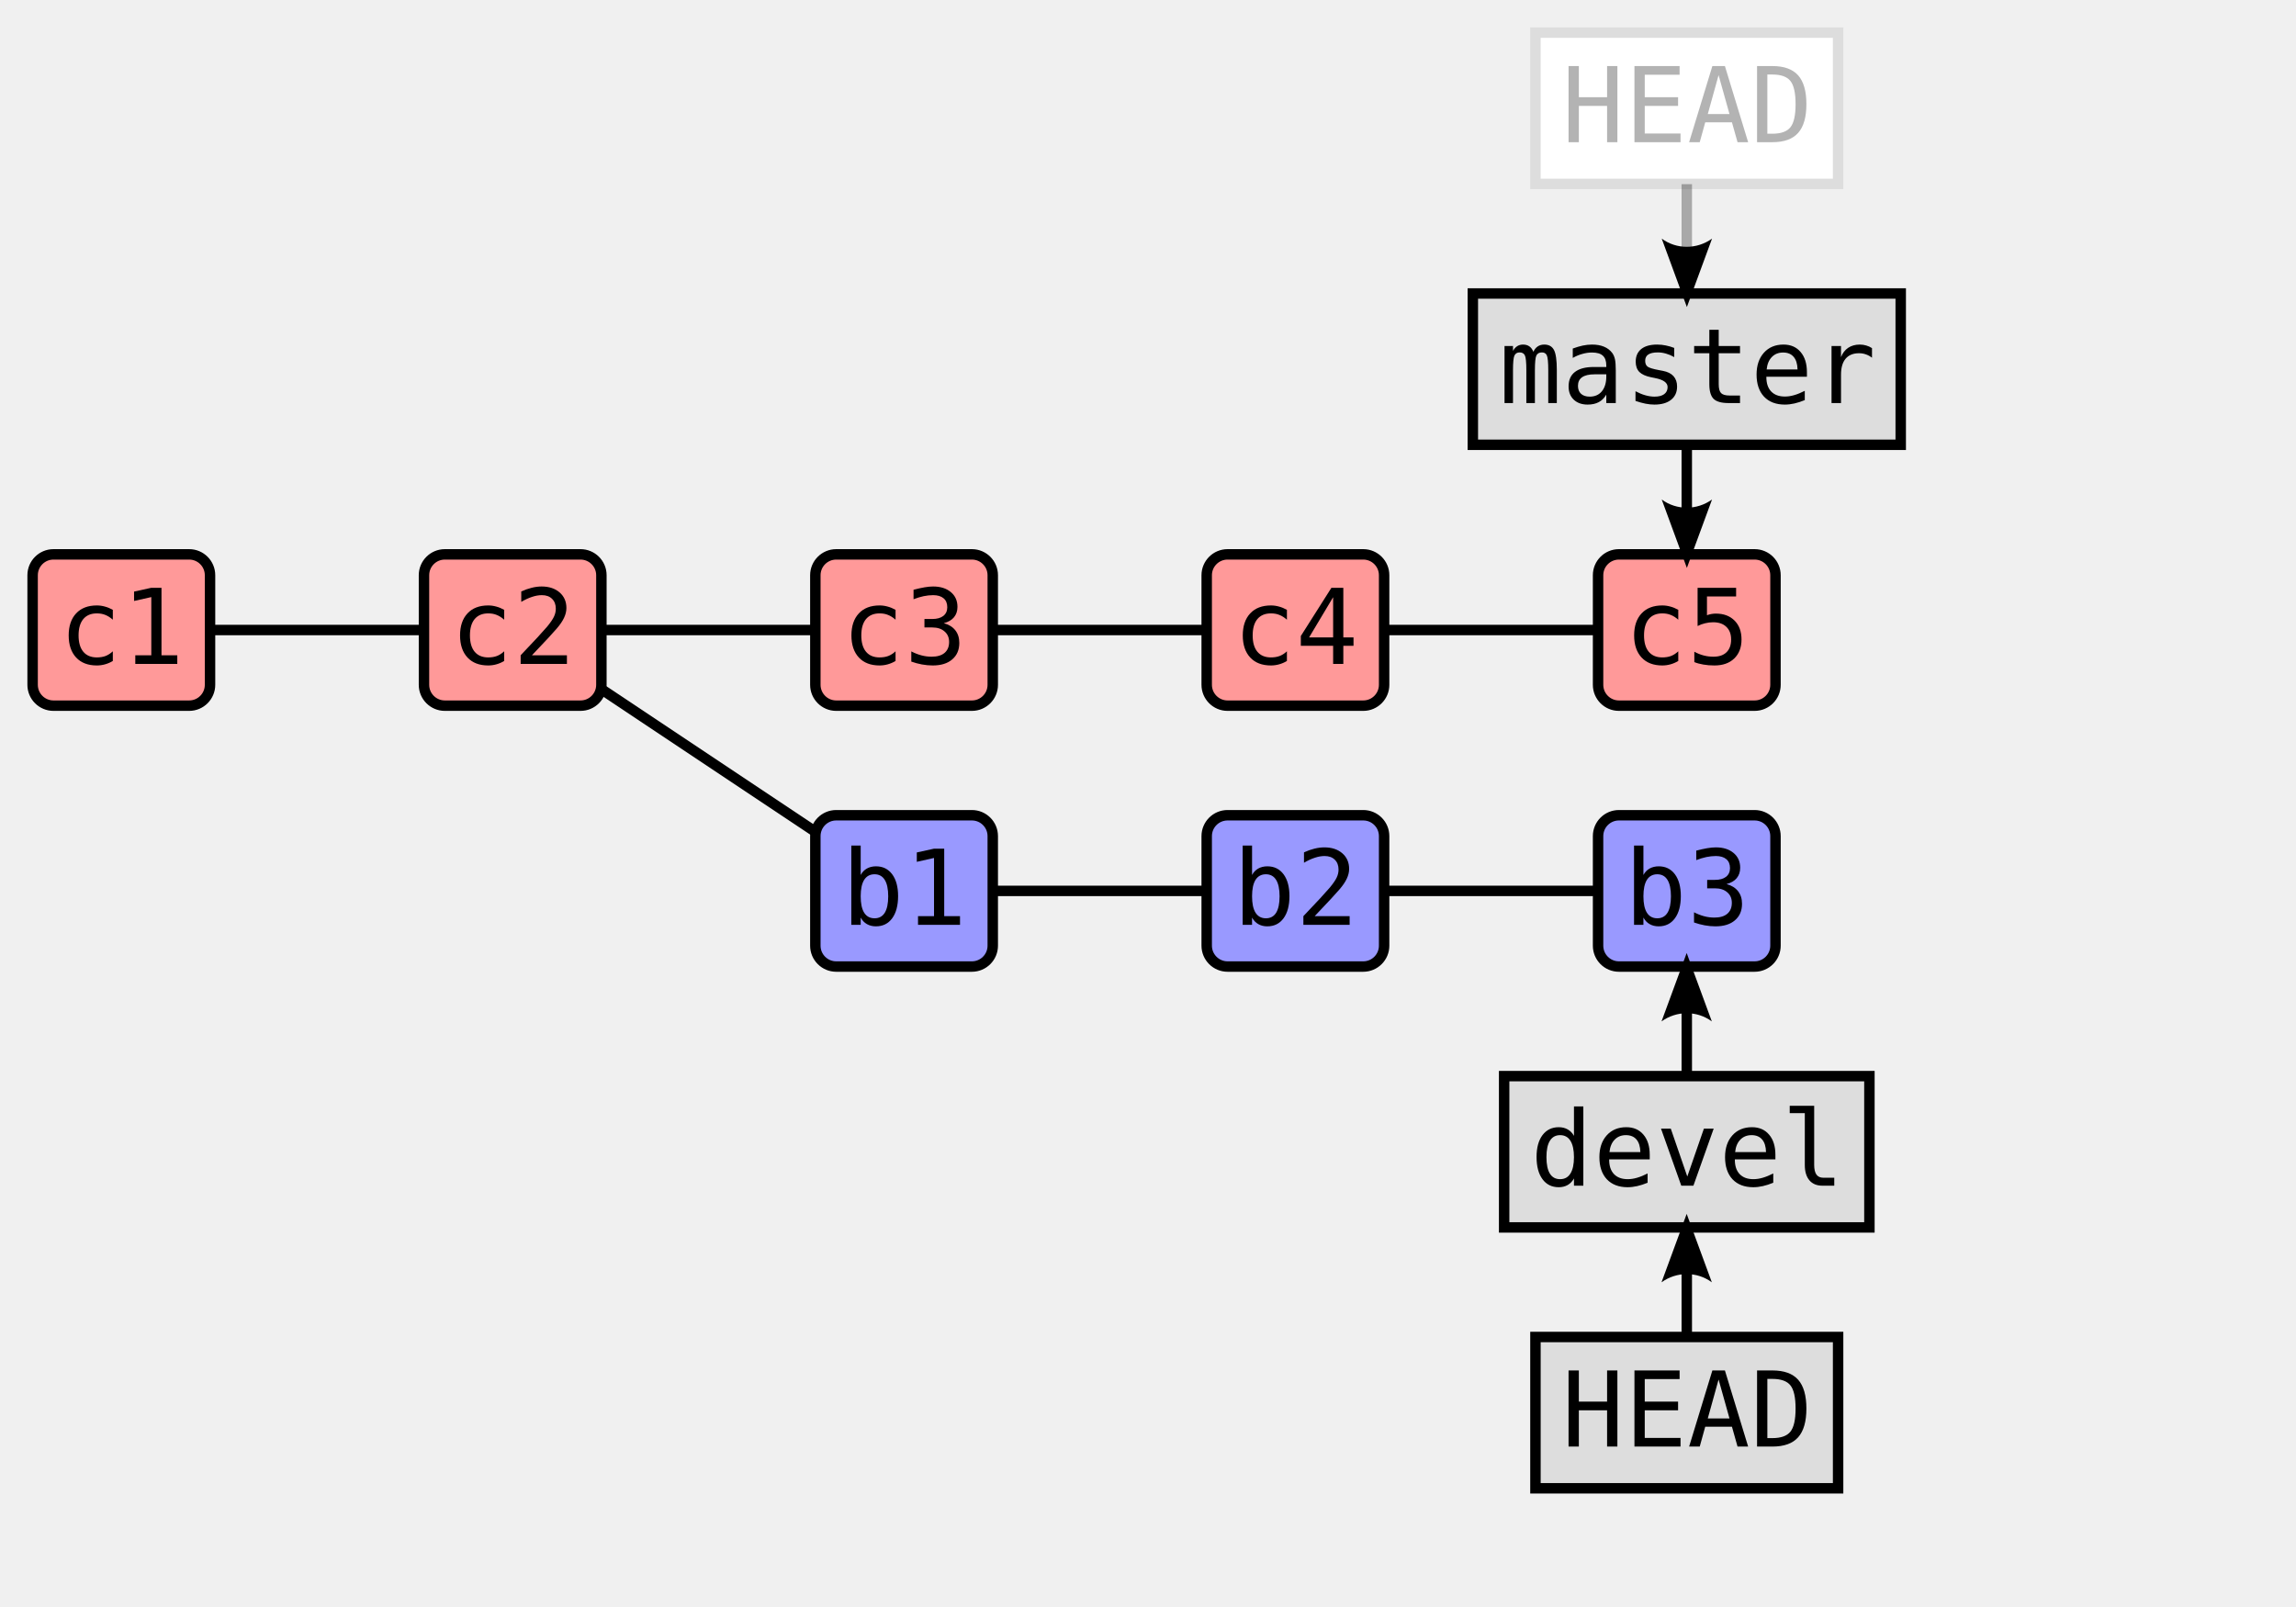
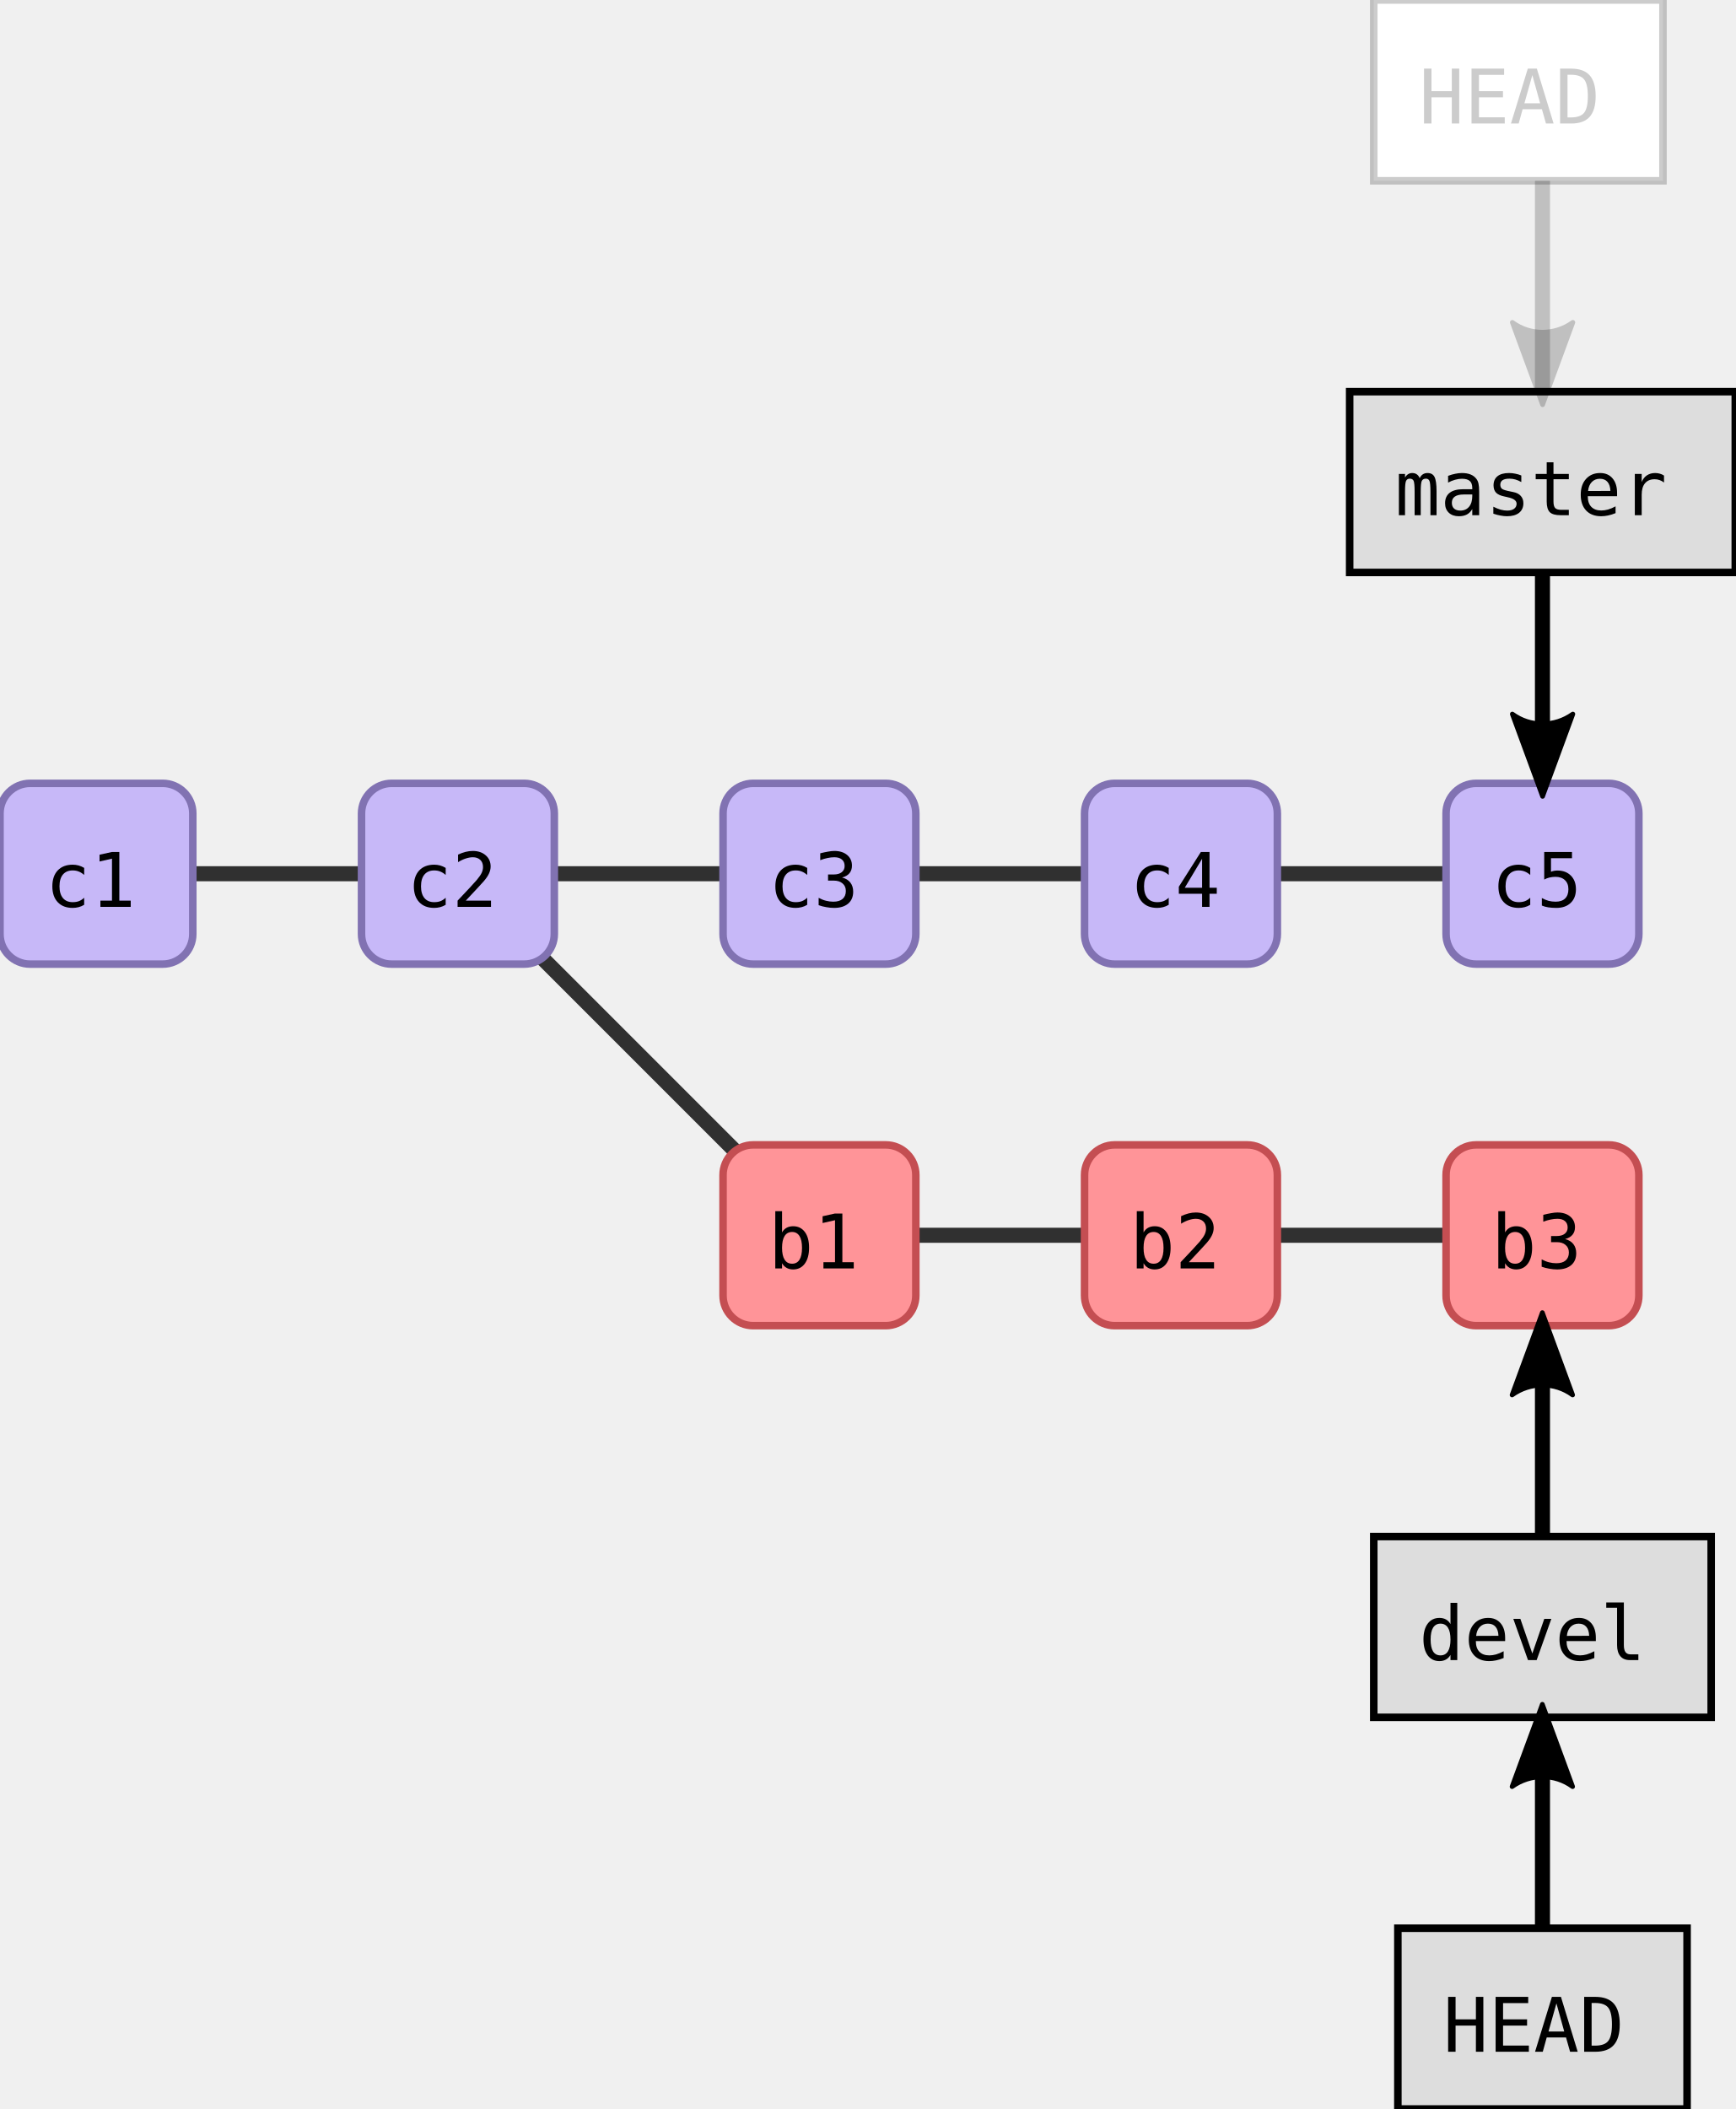
- <svg xmlns="http://www.w3.org/2000/svg" width="352" height="246.4" id="svg2" version="1.1">
+ <svg xmlns="http://www.w3.org/2000/svg" width="288.0" height="350.0" id="svg2" version="1.1">
  <defs id="defs4">
-     <marker orient="auto" refY="0.0" refX="0.0" id="Arrow2Mend" style="overflow:visible;">
-       <path id="path3786" style="fill-rule:evenodd;stroke-width:0.625;stroke-linejoin:round;" d="M 8.719,4.034 L -2.207,0.016 L 8.719,-4.002 C 6.973,-1.63 6.983,1.616 8.719,4.034 z " transform="scale(0.6) rotate(180) translate(0,0)" />
+     <marker orient="auto" refY="0.0" refX="0.0" id="fullmarker" style="overflow:visible;">
+       <path style="opacity:1.0;fill:#000000;stroke:#000000;fill-rule:evenodd;stroke-width:0.625;stroke-linejoin:round;" d="M 8.719,4.034 L -2.207,0.016 L 8.719,-4.002 C 6.973,-1.63 6.983,1.616 8.719,4.034 z " transform="scale(0.5) rotate(180) translate(0,0)" />
+     </marker>
+     <marker orient="auto" refY="0.0" refX="0.0" id="ghostmarker" style="overflow:visible;">
+       <path style="opacity:0.2;fill:#000000;stroke:#000000;fill-rule:evenodd;stroke-width:0.625;stroke-linejoin:round;" d="M 8.719,4.034 L -2.207,0.016 L 8.719,-4.002 C 6.973,-1.63 6.983,1.616 8.719,4.034 z " transform="scale(0.5) rotate(180) translate(0,0)" />
    </marker>
  </defs>
-   <g id="layer1">
-     <rect style="fill:#ff9999;stroke:#000000;stroke-width:1.6;stroke-miterlimit:4;stroke-dasharray:none" id="rect2989" width="27.2" height="23.2" x="5" y="85" ry="3.2" />
-     <text xml:space="preserve" style="font-size:16px;font-style:normal;font-weight:normal;line-height:125%;letter-spacing:0px;word-spacing:0px;fill:#000000;fill-opacity:1;stroke:none;font-family:DejaVu Sans Mono" x="9" y="101.8" id="text2985">
-       <tspan id="tspan2987" x="9" y="101.8">c1</tspan>
-     </text>
-   </g>
-   <g id="layer1">
-     <rect style="fill:#ff9999;stroke:#000000;stroke-width:1.6;stroke-miterlimit:4;stroke-dasharray:none" id="rect2989" width="27.2" height="23.2" x="65" y="85" ry="3.2" />
-     <text xml:space="preserve" style="font-size:16px;font-style:normal;font-weight:normal;line-height:125%;letter-spacing:0px;word-spacing:0px;fill:#000000;fill-opacity:1;stroke:none;font-family:DejaVu Sans Mono" x="69" y="101.8" id="text2985">
-       <tspan id="tspan2987" x="69" y="101.8">c2</tspan>
-     </text>
-   </g>
-   <line x1="64.98" y1="96.6" x2="32.22" y2="96.6" style="stroke:#000000; stroke-width:1.6; stroke-opacity:1.0" />
-   <g id="layer1">
-     <rect style="fill:#9999ff;stroke:#000000;stroke-width:1.6;stroke-miterlimit:4;stroke-dasharray:none" id="rect2989" width="27.2" height="23.2" x="125" y="125" ry="3.2" />
-     <text xml:space="preserve" style="font-size:16px;font-style:normal;font-weight:normal;line-height:125%;letter-spacing:0px;word-spacing:0px;fill:#000000;fill-opacity:1;stroke:none;font-family:DejaVu Sans Mono" x="129" y="141.8" id="text2985">
-       <tspan id="tspan2987" x="129" y="141.8">b1</tspan>
-     </text>
-   </g>
-   <line x1="124.98" y1="127.52" x2="92.22" y2="105.68" style="stroke:#000000; stroke-width:1.6; stroke-opacity:1.0" />
-   <g id="layer1">
-     <rect style="fill:#ff9999;stroke:#000000;stroke-width:1.6;stroke-miterlimit:4;stroke-dasharray:none" id="rect2989" width="27.2" height="23.2" x="125" y="85" ry="3.2" />
-     <text xml:space="preserve" style="font-size:16px;font-style:normal;font-weight:normal;line-height:125%;letter-spacing:0px;word-spacing:0px;fill:#000000;fill-opacity:1;stroke:none;font-family:DejaVu Sans Mono" x="129" y="101.8" id="text2985">
-       <tspan id="tspan2987" x="129" y="101.8">c3</tspan>
-     </text>
-   </g>
-   <line x1="124.98" y1="96.6" x2="92.22" y2="96.6" style="stroke:#000000; stroke-width:1.6; stroke-opacity:1.0" />
-   <g id="layer1">
-     <rect style="fill:#9999ff;stroke:#000000;stroke-width:1.6;stroke-miterlimit:4;stroke-dasharray:none" id="rect2989" width="27.2" height="23.2" x="185" y="125" ry="3.2" />
-     <text xml:space="preserve" style="font-size:16px;font-style:normal;font-weight:normal;line-height:125%;letter-spacing:0px;word-spacing:0px;fill:#000000;fill-opacity:1;stroke:none;font-family:DejaVu Sans Mono" x="189" y="141.8" id="text2985">
-       <tspan id="tspan2987" x="189" y="141.8">b2</tspan>
-     </text>
-   </g>
-   <line x1="184.98" y1="136.6" x2="152.22" y2="136.6" style="stroke:#000000; stroke-width:1.6; stroke-opacity:1.0" />
-   <g id="layer1">
-     <rect style="fill:#ff9999;stroke:#000000;stroke-width:1.6;stroke-miterlimit:4;stroke-dasharray:none" id="rect2989" width="27.2" height="23.2" x="185" y="85" ry="3.2" />
-     <text xml:space="preserve" style="font-size:16px;font-style:normal;font-weight:normal;line-height:125%;letter-spacing:0px;word-spacing:0px;fill:#000000;fill-opacity:1;stroke:none;font-family:DejaVu Sans Mono" x="189" y="101.8" id="text2985">
-       <tspan id="tspan2987" x="189" y="101.8">c4</tspan>
-     </text>
-   </g>
-   <line x1="184.98" y1="96.6" x2="152.22" y2="96.6" style="stroke:#000000; stroke-width:1.6; stroke-opacity:1.0" />
-   <g id="layer1">
-     <rect style="fill:#9999ff;stroke:#000000;stroke-width:1.6;stroke-miterlimit:4;stroke-dasharray:none" id="rect2989" width="27.2" height="23.2" x="245" y="125" ry="3.2" />
-     <text xml:space="preserve" style="font-size:16px;font-style:normal;font-weight:normal;line-height:125%;letter-spacing:0px;word-spacing:0px;fill:#000000;fill-opacity:1;stroke:none;font-family:DejaVu Sans Mono" x="249" y="141.8" id="text2985">
-       <tspan id="tspan2987" x="249" y="141.8">b3</tspan>
-     </text>
-   </g>
-   <line x1="244.98" y1="136.6" x2="212.22" y2="136.6" style="stroke:#000000; stroke-width:1.6; stroke-opacity:1.0" />
-   <g id="layer1">
-     <rect style="fill:#dddddd;stroke:#000000;stroke-width:1.6;stroke-miterlimit:4;stroke-dasharray:none" id="rect2989" width="56" height="23.2" x="230.6" y="165" ry="0" />
-     <text xml:space="preserve" style="font-size:16px;font-style:normal;font-weight:normal;line-height:125%;letter-spacing:0px;word-spacing:0px;fill:#000000;fill-opacity:1;stroke:none;font-family:DejaVu Sans Mono" x="234.6" y="181.8" id="text2985">
-       <tspan id="tspan2987" x="234.6" y="181.8">devel</tspan>
-     </text>
-   </g>
-   <g id="layer1">
-     <path style="fill:none;stroke:#000000;stroke-width:1.6;stroke-linecap:butt;stroke-linejoin:miter;stroke-opacity:1;marker-end:url(#Arrow2Mend);stroke-miterlimit:4;stroke-dasharray:none" d="M 258.6,164.96 258.6,148.24" id="path2985" />
-   </g>
-   <g id="layer1">
-     <rect style="fill:#dddddd;stroke:#000000;stroke-width:1.6;stroke-miterlimit:4;stroke-dasharray:none" id="rect2989" width="46.4" height="23.2" x="235.4" y="205" ry="0" />
-     <text xml:space="preserve" style="font-size:16px;font-style:normal;font-weight:normal;line-height:125%;letter-spacing:0px;word-spacing:0px;fill:#000000;fill-opacity:1;stroke:none;font-family:DejaVu Sans Mono" x="239.4" y="221.8" id="text2985">
-       <tspan id="tspan2987" x="239.4" y="221.8">HEAD</tspan>
-     </text>
-   </g>
-   <g id="layer1">
-     <path style="fill:none;stroke:#000000;stroke-width:1.6;stroke-linecap:butt;stroke-linejoin:miter;stroke-opacity:1;marker-end:url(#Arrow2Mend);stroke-miterlimit:4;stroke-dasharray:none" d="M 258.6,204.96 258.6,188.24" id="path2985" />
-   </g>
-   <g id="layer1">
-     <rect style="fill:#ff9999;stroke:#000000;stroke-width:1.6;stroke-miterlimit:4;stroke-dasharray:none" id="rect2989" width="27.2" height="23.2" x="245" y="85" ry="3.2" />
-     <text xml:space="preserve" style="font-size:16px;font-style:normal;font-weight:normal;line-height:125%;letter-spacing:0px;word-spacing:0px;fill:#000000;fill-opacity:1;stroke:none;font-family:DejaVu Sans Mono" x="249" y="101.8" id="text2985">
-       <tspan id="tspan2987" x="249" y="101.8">c5</tspan>
-     </text>
-   </g>
-   <line x1="244.98" y1="96.6" x2="212.22" y2="96.6" style="stroke:#000000; stroke-width:1.6; stroke-opacity:1.0" />
-   <g id="layer1">
-     <rect style="fill:#dddddd;stroke:#000000;stroke-width:1.6;stroke-miterlimit:4;stroke-dasharray:none" id="rect2989" width="65.6" height="23.2" x="225.8" y="45" ry="0" />
-     <text xml:space="preserve" style="font-size:16px;font-style:normal;font-weight:normal;line-height:125%;letter-spacing:0px;word-spacing:0px;fill:#000000;fill-opacity:1;stroke:none;font-family:DejaVu Sans Mono" x="229.8" y="61.8" id="text2985">
-       <tspan id="tspan2987" x="229.8" y="61.8">master</tspan>
-     </text>
-   </g>
-   <g id="layer1">
-     <path style="fill:none;stroke:#000000;stroke-width:1.6;stroke-linecap:butt;stroke-linejoin:miter;stroke-opacity:1;marker-end:url(#Arrow2Mend);stroke-miterlimit:4;stroke-dasharray:none" d="M 258.6,68.24 258.6,84.96" id="path2985" />
-   </g>
-   <g id="layer1">
-     <rect style="fill:#ffffff;stroke:#dddddd;stroke-width:1.6;stroke-miterlimit:4;stroke-dasharray:none" id="rect2989" width="46.4" height="23.2" x="235.4" y="5" ry="0" />
-     <text xml:space="preserve" style="font-size:16px;font-style:normal;font-weight:normal;line-height:125%;letter-spacing:0px;word-spacing:0px;fill:#000000;fill-opacity:0.3;stroke:none;font-family:DejaVu Sans Mono" x="239.4" y="21.8" id="text2985">
-       <tspan id="tspan2987" x="239.4" y="21.8">HEAD</tspan>
-     </text>
-   </g>
-   <g id="layer1">
-     <path style="fill:none;stroke:#000000;stroke-width:1.6;stroke-linecap:butt;stroke-linejoin:miter;stroke-opacity:0.3;marker-end:url(#Arrow2Mend);stroke-miterlimit:4;stroke-dasharray:none" d="M 258.6,28.24 258.6,44.96" id="path2985" />
+   <g transform="translate(-0.0,130.0) rotate(0)" id="layer1">
+     <line x1="16.0" y1="15.0" x2="76.0" y2="15.0" style="stroke:#000000;                         stroke-width:2.5;                         stroke-opacity:0.8" />
+     <line x1="76.0" y1="15.0" x2="136.0" y2="15.0" style="stroke:#000000;                         stroke-width:2.5;                         stroke-opacity:0.8" />
+     <line x1="76.0" y1="15.0" x2="136.0" y2="75.0" style="stroke:#000000;                         stroke-width:2.5;                         stroke-opacity:0.8" />
+     <line x1="136.0" y1="75.0" x2="196.0" y2="75.0" style="stroke:#000000;                         stroke-width:2.5;                         stroke-opacity:0.8" />
+     <line x1="196.0" y1="75.0" x2="256.0" y2="75.0" style="stroke:#000000;                         stroke-width:2.5;                         stroke-opacity:0.8" />
+     <line x1="136.0" y1="15.0" x2="196.0" y2="15.0" style="stroke:#000000;                         stroke-width:2.5;                         stroke-opacity:0.8" />
+     <line x1="196.0" y1="15.0" x2="256.0" y2="15.0" style="stroke:#000000;                         stroke-width:2.5;                         stroke-opacity:0.8" />
+     <rect style="fill:#c7b8f8;                         stroke:#8172B2;                         stroke-width:1.25;                         stroke-miterlimit:4;                         stroke-opacity:1.0;                         stroke-dasharray:none" width="32.0" height="30.0" x="0.0" y="0.0" ry="5.0" />
+     <text style="font-size:12.5px;                         font-style:normal;                         font-weight:normal;                         line-height:125%%;                         letter-spacing:0px;                         word-spacing:0px;                         fill:#000000;                         fill-opacity:1.0;                         stroke:none;                         font-family:DejaVu Sans Mono" x="7.5" y="20.5">c1</text>
+     <rect style="fill:#c7b8f8;                         stroke:#8172B2;                         stroke-width:1.25;                         stroke-miterlimit:4;                         stroke-opacity:1.0;                         stroke-dasharray:none" width="32.0" height="30.0" x="60.0" y="0.0" ry="5.0" />
+     <text style="font-size:12.5px;                         font-style:normal;                         font-weight:normal;                         line-height:125%%;                         letter-spacing:0px;                         word-spacing:0px;                         fill:#000000;                         fill-opacity:1.0;                         stroke:none;                         font-family:DejaVu Sans Mono" x="67.5" y="20.5">c2</text>
+     <rect style="fill:#ff9498;                         stroke:#C44E52;                         stroke-width:1.25;                         stroke-miterlimit:4;                         stroke-opacity:1.0;                         stroke-dasharray:none" width="32.0" height="30.0" x="120.0" y="60.0" ry="5.0" />
+     <text style="font-size:12.5px;                         font-style:normal;                         font-weight:normal;                         line-height:125%%;                         letter-spacing:0px;                         word-spacing:0px;                         fill:#000000;                         fill-opacity:1.0;                         stroke:none;                         font-family:DejaVu Sans Mono" x="127.5" y="80.5">b1</text>
+     <rect style="fill:#ff9498;                         stroke:#C44E52;                         stroke-width:1.25;                         stroke-miterlimit:4;                         stroke-opacity:1.0;                         stroke-dasharray:none" width="32.0" height="30.0" x="180.0" y="60.0" ry="5.0" />
+     <text style="font-size:12.5px;                         font-style:normal;                         font-weight:normal;                         line-height:125%%;                         letter-spacing:0px;                         word-spacing:0px;                         fill:#000000;                         fill-opacity:1.0;                         stroke:none;                         font-family:DejaVu Sans Mono" x="187.5" y="80.5">b2</text>
+     <rect style="fill:#c7b8f8;                         stroke:#8172B2;                         stroke-width:1.25;                         stroke-miterlimit:4;                         stroke-opacity:1.0;                         stroke-dasharray:none" width="32.0" height="30.0" x="240.0" y="0.0" ry="5.0" />
+     <text style="font-size:12.5px;                         font-style:normal;                         font-weight:normal;                         line-height:125%%;                         letter-spacing:0px;                         word-spacing:0px;                         fill:#000000;                         fill-opacity:1.0;                         stroke:none;                         font-family:DejaVu Sans Mono" x="247.5" y="20.5">c5</text>
+     <rect style="fill:#ff9498;                         stroke:#C44E52;                         stroke-width:1.25;                         stroke-miterlimit:4;                         stroke-opacity:1.0;                         stroke-dasharray:none" width="32.0" height="30.0" x="240.0" y="60.0" ry="5.0" />
+     <text style="font-size:12.5px;                         font-style:normal;                         font-weight:normal;                         line-height:125%%;                         letter-spacing:0px;                         word-spacing:0px;                         fill:#000000;                         fill-opacity:1.0;                         stroke:none;                         font-family:DejaVu Sans Mono" x="247.5" y="80.5">b3</text>
+     <rect style="fill:#c7b8f8;                         stroke:#8172B2;                         stroke-width:1.25;                         stroke-miterlimit:4;                         stroke-opacity:1.0;                         stroke-dasharray:none" width="32.0" height="30.0" x="120.0" y="0.0" ry="5.0" />
+     <text style="font-size:12.5px;                         font-style:normal;                         font-weight:normal;                         line-height:125%%;                         letter-spacing:0px;                         word-spacing:0px;                         fill:#000000;                         fill-opacity:1.0;                         stroke:none;                         font-family:DejaVu Sans Mono" x="127.5" y="20.5">c3</text>
+     <rect style="fill:#c7b8f8;                         stroke:#8172B2;                         stroke-width:1.25;                         stroke-miterlimit:4;                         stroke-opacity:1.0;                         stroke-dasharray:none" width="32.0" height="30.0" x="180.0" y="0.0" ry="5.0" />
+     <text style="font-size:12.5px;                         font-style:normal;                         font-weight:normal;                         line-height:125%%;                         letter-spacing:0px;                         word-spacing:0px;                         fill:#000000;                         fill-opacity:1.0;                         stroke:none;                         font-family:DejaVu Sans Mono" x="187.5" y="20.5">c4</text>
+     <path style="fill:none;                  stroke:#000000;                  stroke-width:2.5;                  stroke-linecap:butt;                  stroke-linejoin:miter;                  stroke-opacity:1.0;                  marker-end:url(#fullmarker);                  stroke-miterlimit:4;                  stroke-dasharray:none" d="M 256.0,140.0 256.0,90.6" />
+     <rect style="fill:#dddddd;                         stroke:#000000;                         stroke-width:1.25;                         stroke-miterlimit:4;                         stroke-opacity:1.0;                         stroke-dasharray:none" width="56.0" height="30.0" x="228.0" y="125.0" ry="0.0" />
+     <text style="font-size:12.5px;                         font-style:normal;                         font-weight:normal;                         line-height:125%%;                         letter-spacing:0px;                         word-spacing:0px;                         fill:#000000;                         fill-opacity:1.0;                         stroke:none;                         font-family:DejaVu Sans Mono" x="235.5" y="145.5">devel</text>
+     <path style="fill:none;                  stroke:#000000;                  stroke-width:2.5;                  stroke-linecap:butt;                  stroke-linejoin:miter;                  stroke-opacity:1.0;                  marker-end:url(#fullmarker);                  stroke-miterlimit:4;                  stroke-dasharray:none" d="M 256.0,205.0 256.0,155.6" />
+     <rect style="fill:#dddddd;                         stroke:#000000;                         stroke-width:1.25;                         stroke-miterlimit:4;                         stroke-opacity:1.0;                         stroke-dasharray:none" width="48.0" height="30.0" x="232.0" y="190.0" ry="0.0" />
+     <text style="font-size:12.5px;                         font-style:normal;                         font-weight:normal;                         line-height:125%%;                         letter-spacing:0px;                         word-spacing:0px;                         fill:#000000;                         fill-opacity:1.0;                         stroke:none;                         font-family:DejaVu Sans Mono" x="239.5" y="210.5">HEAD</text>
+     <path style="fill:none;                  stroke:#000000;                  stroke-width:2.5;                  stroke-linecap:butt;                  stroke-linejoin:miter;                  stroke-opacity:1.0;                  marker-end:url(#fullmarker);                  stroke-miterlimit:4;                  stroke-dasharray:none" d="M 256.0,-50.0 256.0,-0.6" />
+     <rect style="fill:#dddddd;                         stroke:#000000;                         stroke-width:1.25;                         stroke-miterlimit:4;                         stroke-opacity:1.0;                         stroke-dasharray:none" width="64.0" height="30.0" x="224.0" y="-65.0" ry="0.0" />
+     <text style="font-size:12.5px;                         font-style:normal;                         font-weight:normal;                         line-height:125%%;                         letter-spacing:0px;                         word-spacing:0px;                         fill:#000000;                         fill-opacity:1.0;                         stroke:none;                         font-family:DejaVu Sans Mono" x="231.5" y="-44.5">master</text>
+     <path style="fill:none;                  stroke:#000000;                  stroke-width:2.5;                  stroke-linecap:butt;                  stroke-linejoin:miter;                  stroke-opacity:0.2;                  marker-end:url(#ghostmarker);                  stroke-miterlimit:4;                  stroke-dasharray:none" d="M 256.0,-115.0 256.0,-65.6" />
+     <rect style="fill:#ffffff;                         stroke:#000000;                         stroke-width:1.25;                         stroke-miterlimit:4;                         stroke-opacity:0.2;                         stroke-dasharray:none" width="48.0" height="30.0" x="228.0" y="-130.0" ry="0.0" />
+     <text style="font-size:12.5px;                         font-style:normal;                         font-weight:normal;                         line-height:125%%;                         letter-spacing:0px;                         word-spacing:0px;                         fill:#000000;                         fill-opacity:0.2;                         stroke:none;                         font-family:DejaVu Sans Mono" x="235.5" y="-109.5">HEAD</text>
  </g>
</svg>
